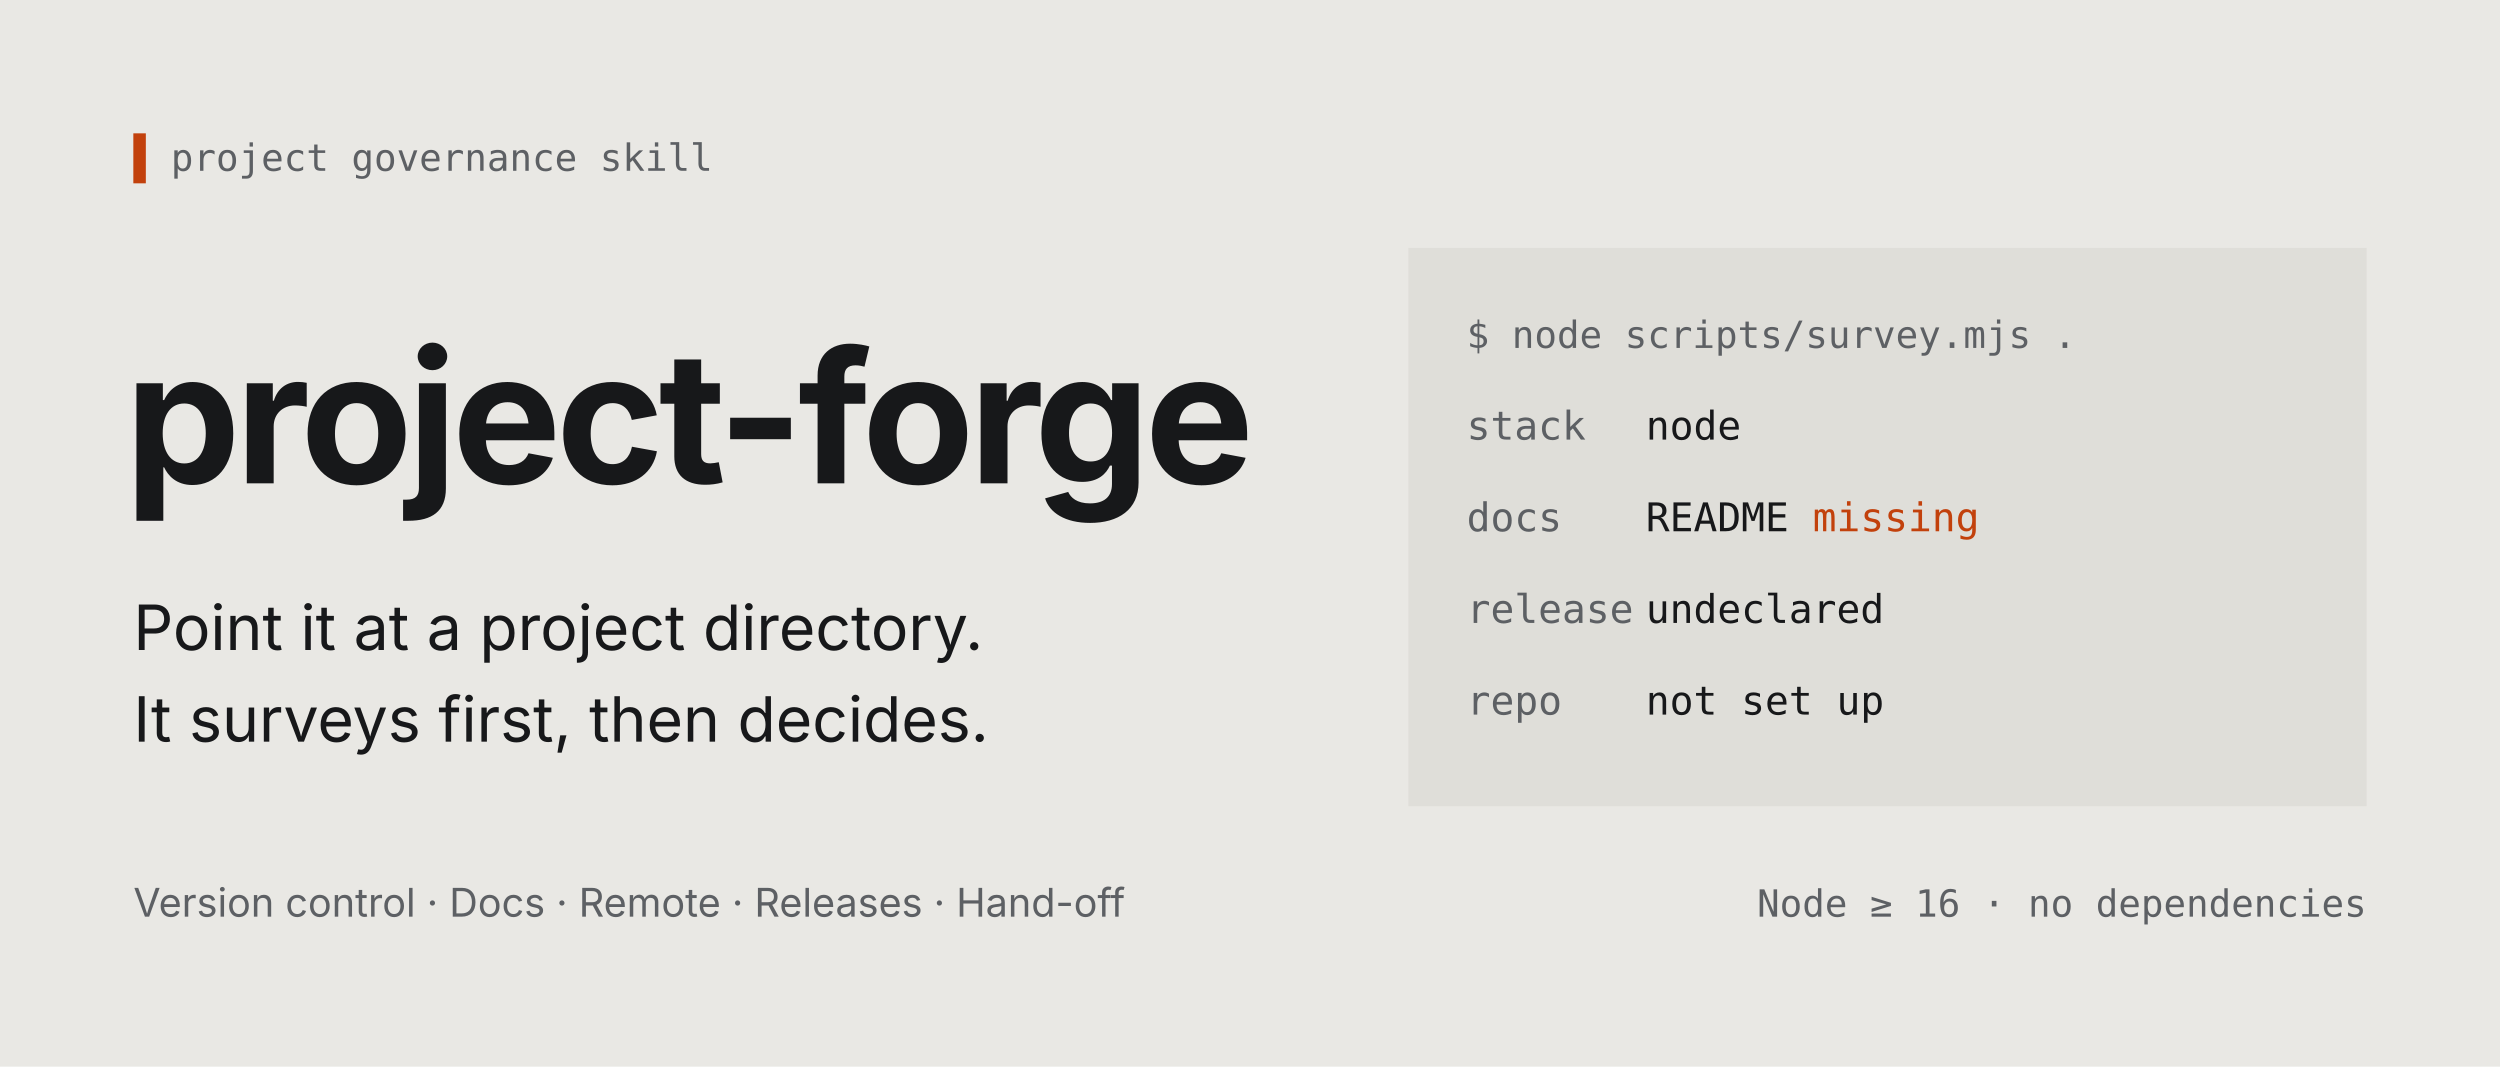
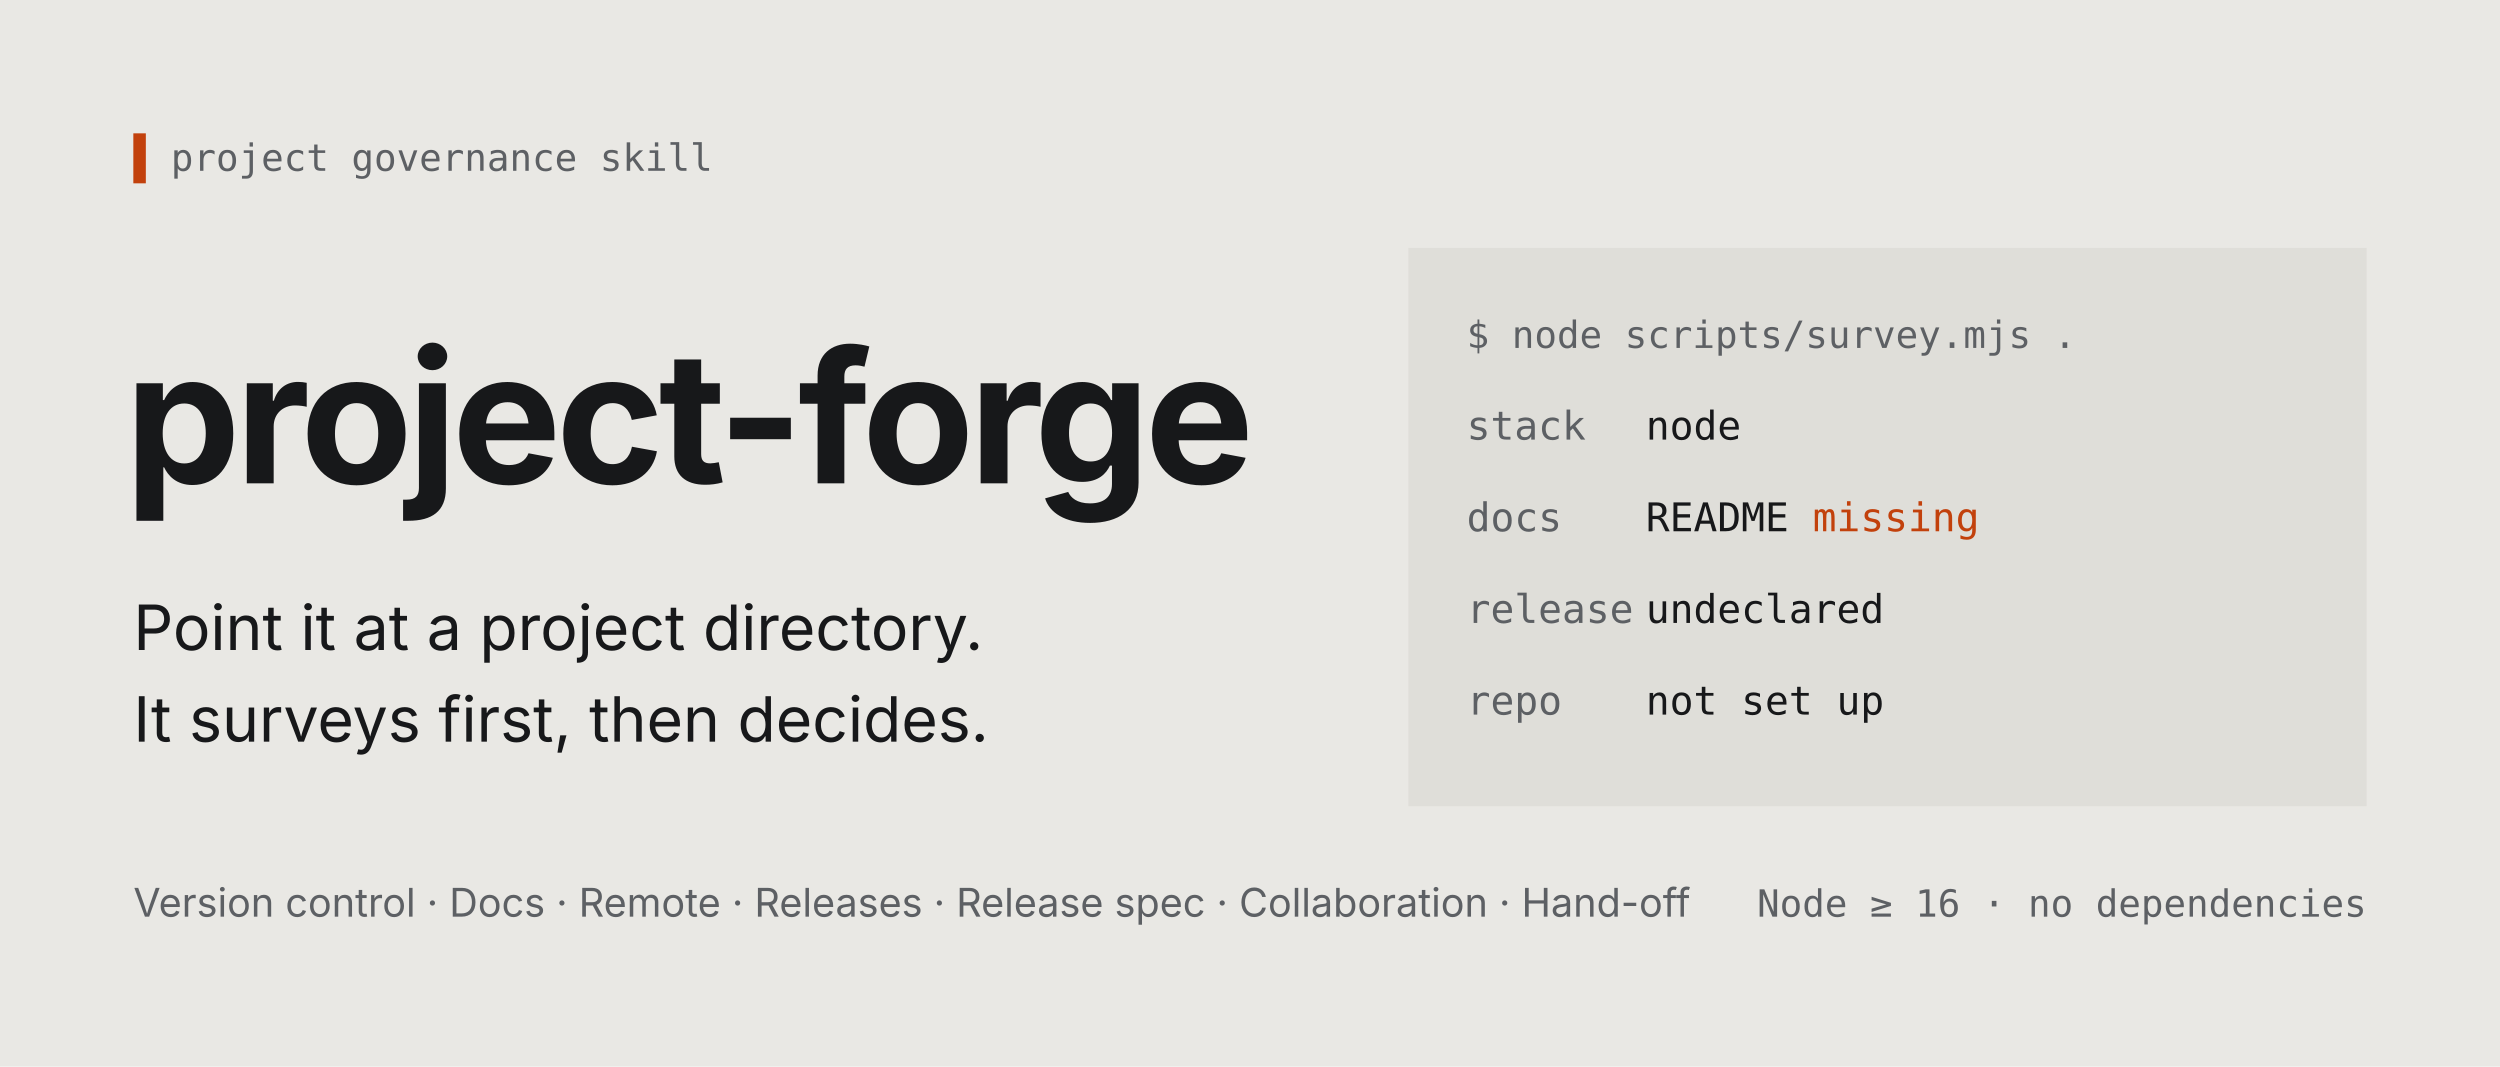
<svg xmlns="http://www.w3.org/2000/svg" width="1200" height="512" viewBox="0 0 1200 512" role="img" aria-labelledby="pfHeroTitle pfHeroDesc">
  <rect width="1200" height="512" fill="#E9E8E4" />
  <g id="title-block" font-family="-apple-system, BlinkMacSystemFont, 'Segoe UI', 'PingFang SC', sans-serif">
    <rect x="64" y="64" width="6" height="24" fill="#C2410C" />
    <text x="82" y="82" font-family="ui-monospace, SFMono-Regular, Menlo, monospace" font-size="18" fill="#5D6064">project governance skill</text>
    <text x="60" y="232" font-size="88" font-weight="700" letter-spacing="-2.5" fill="#17181A">project-forge</text>
    <text x="64" y="312" font-size="30" fill="#17181A">Point it at a project directory.</text>
    <text x="64" y="356" font-size="30" fill="#17181A">It surveys first, then decides.</text>
-     <text x="64" y="440" font-size="19" fill="#5D6064">Version control · Docs · Remote · Releases · Hand-off</text>
+     <text x="64" y="440" font-size="19" fill="#5D6064">Version control · Docs · Remote · Releases · Release spec · Collaboration · Hand-off</text>
    <text x="1136" y="440" font-size="18" text-anchor="end" fill="#5D6064" font-family="ui-monospace, SFMono-Regular, Menlo, monospace">Node ≥ 16 · no dependencies</text>
  </g>
  <g id="survey-proof">
    <rect x="676" y="119" width="460" height="268" fill="#DFDED9" />
    <text x="704" y="167" font-family="ui-monospace, SFMono-Regular, Menlo, monospace" font-size="18" fill="#5D6064">$ node scripts/survey.mjs .</text>
    <g font-family="ui-monospace, SFMono-Regular, Menlo, monospace" font-size="19">
      <text x="704" y="211" fill="#5D6064">stack</text>
      <text x="790" y="211" fill="#17181A">node</text>
      <text x="704" y="255" fill="#5D6064">docs</text>
      <text x="790" y="255" fill="#17181A">README <tspan fill="#C2410C">missing</tspan>
      </text>
      <text x="704" y="299" fill="#5D6064">release</text>
      <text x="790" y="299" fill="#17181A">undeclared</text>
      <text x="704" y="343" fill="#5D6064">repo</text>
      <text x="790" y="343" fill="#17181A">not set up</text>
    </g>
  </g>
</svg>
